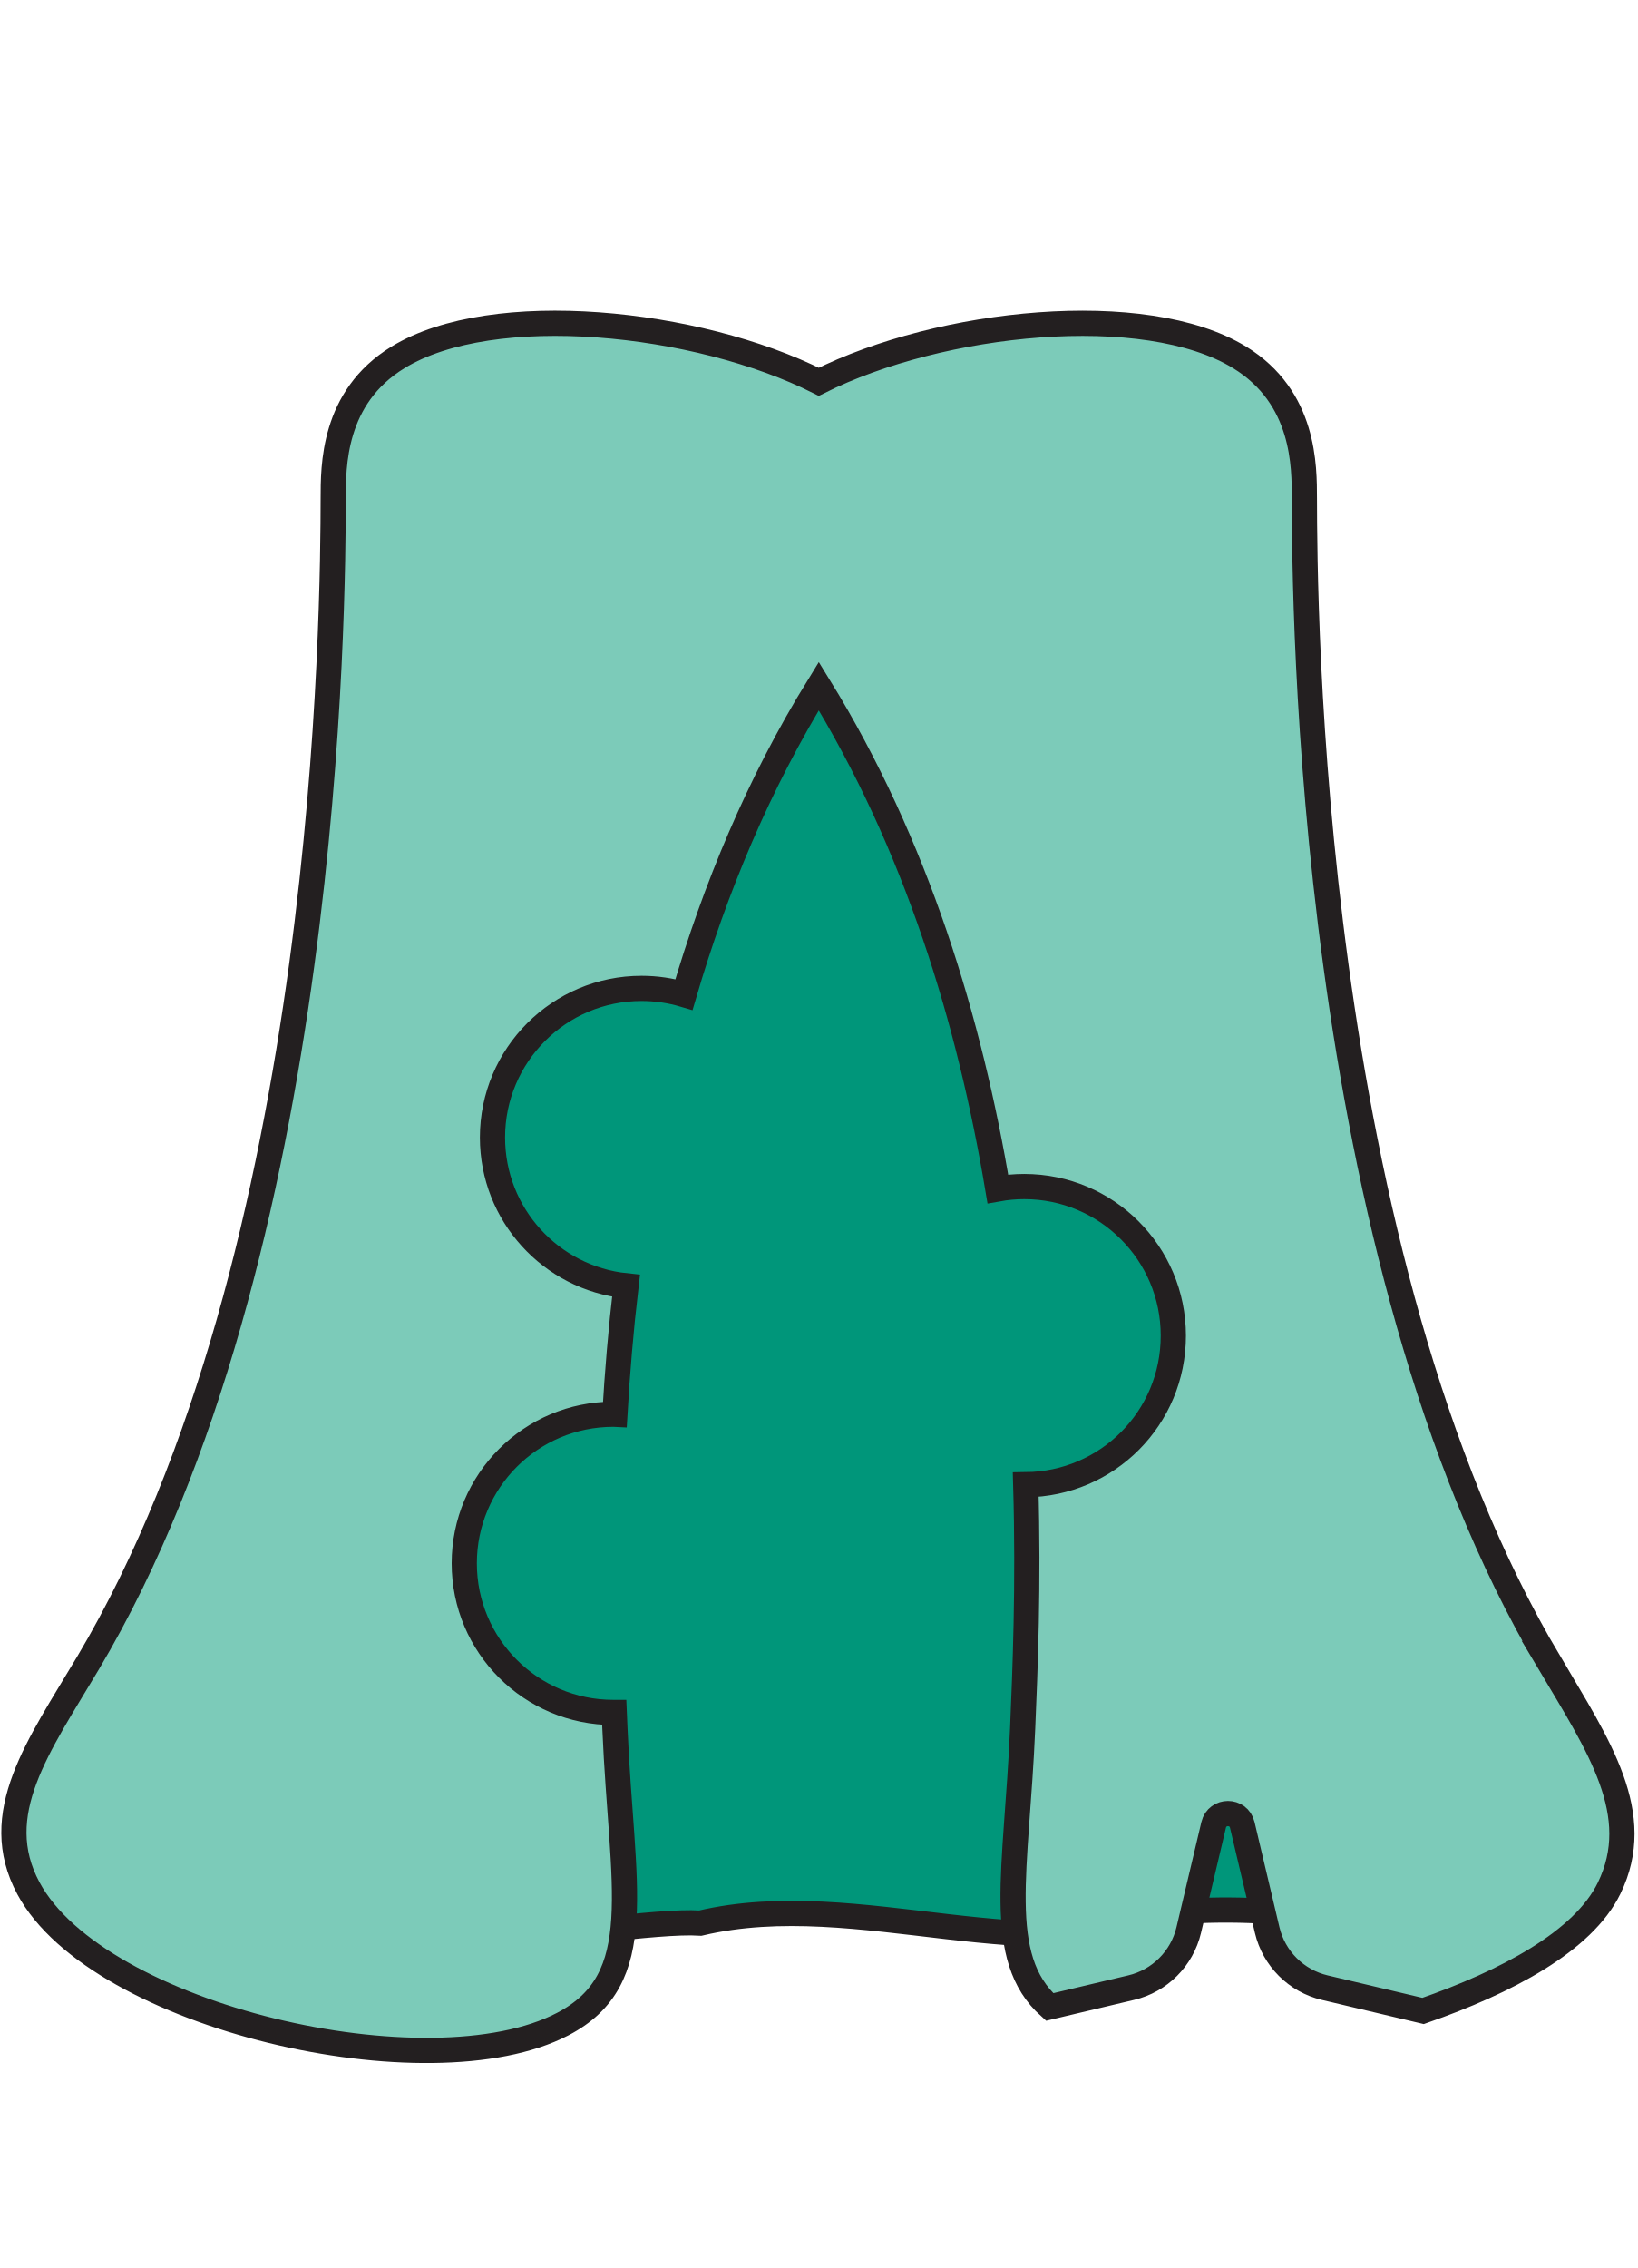
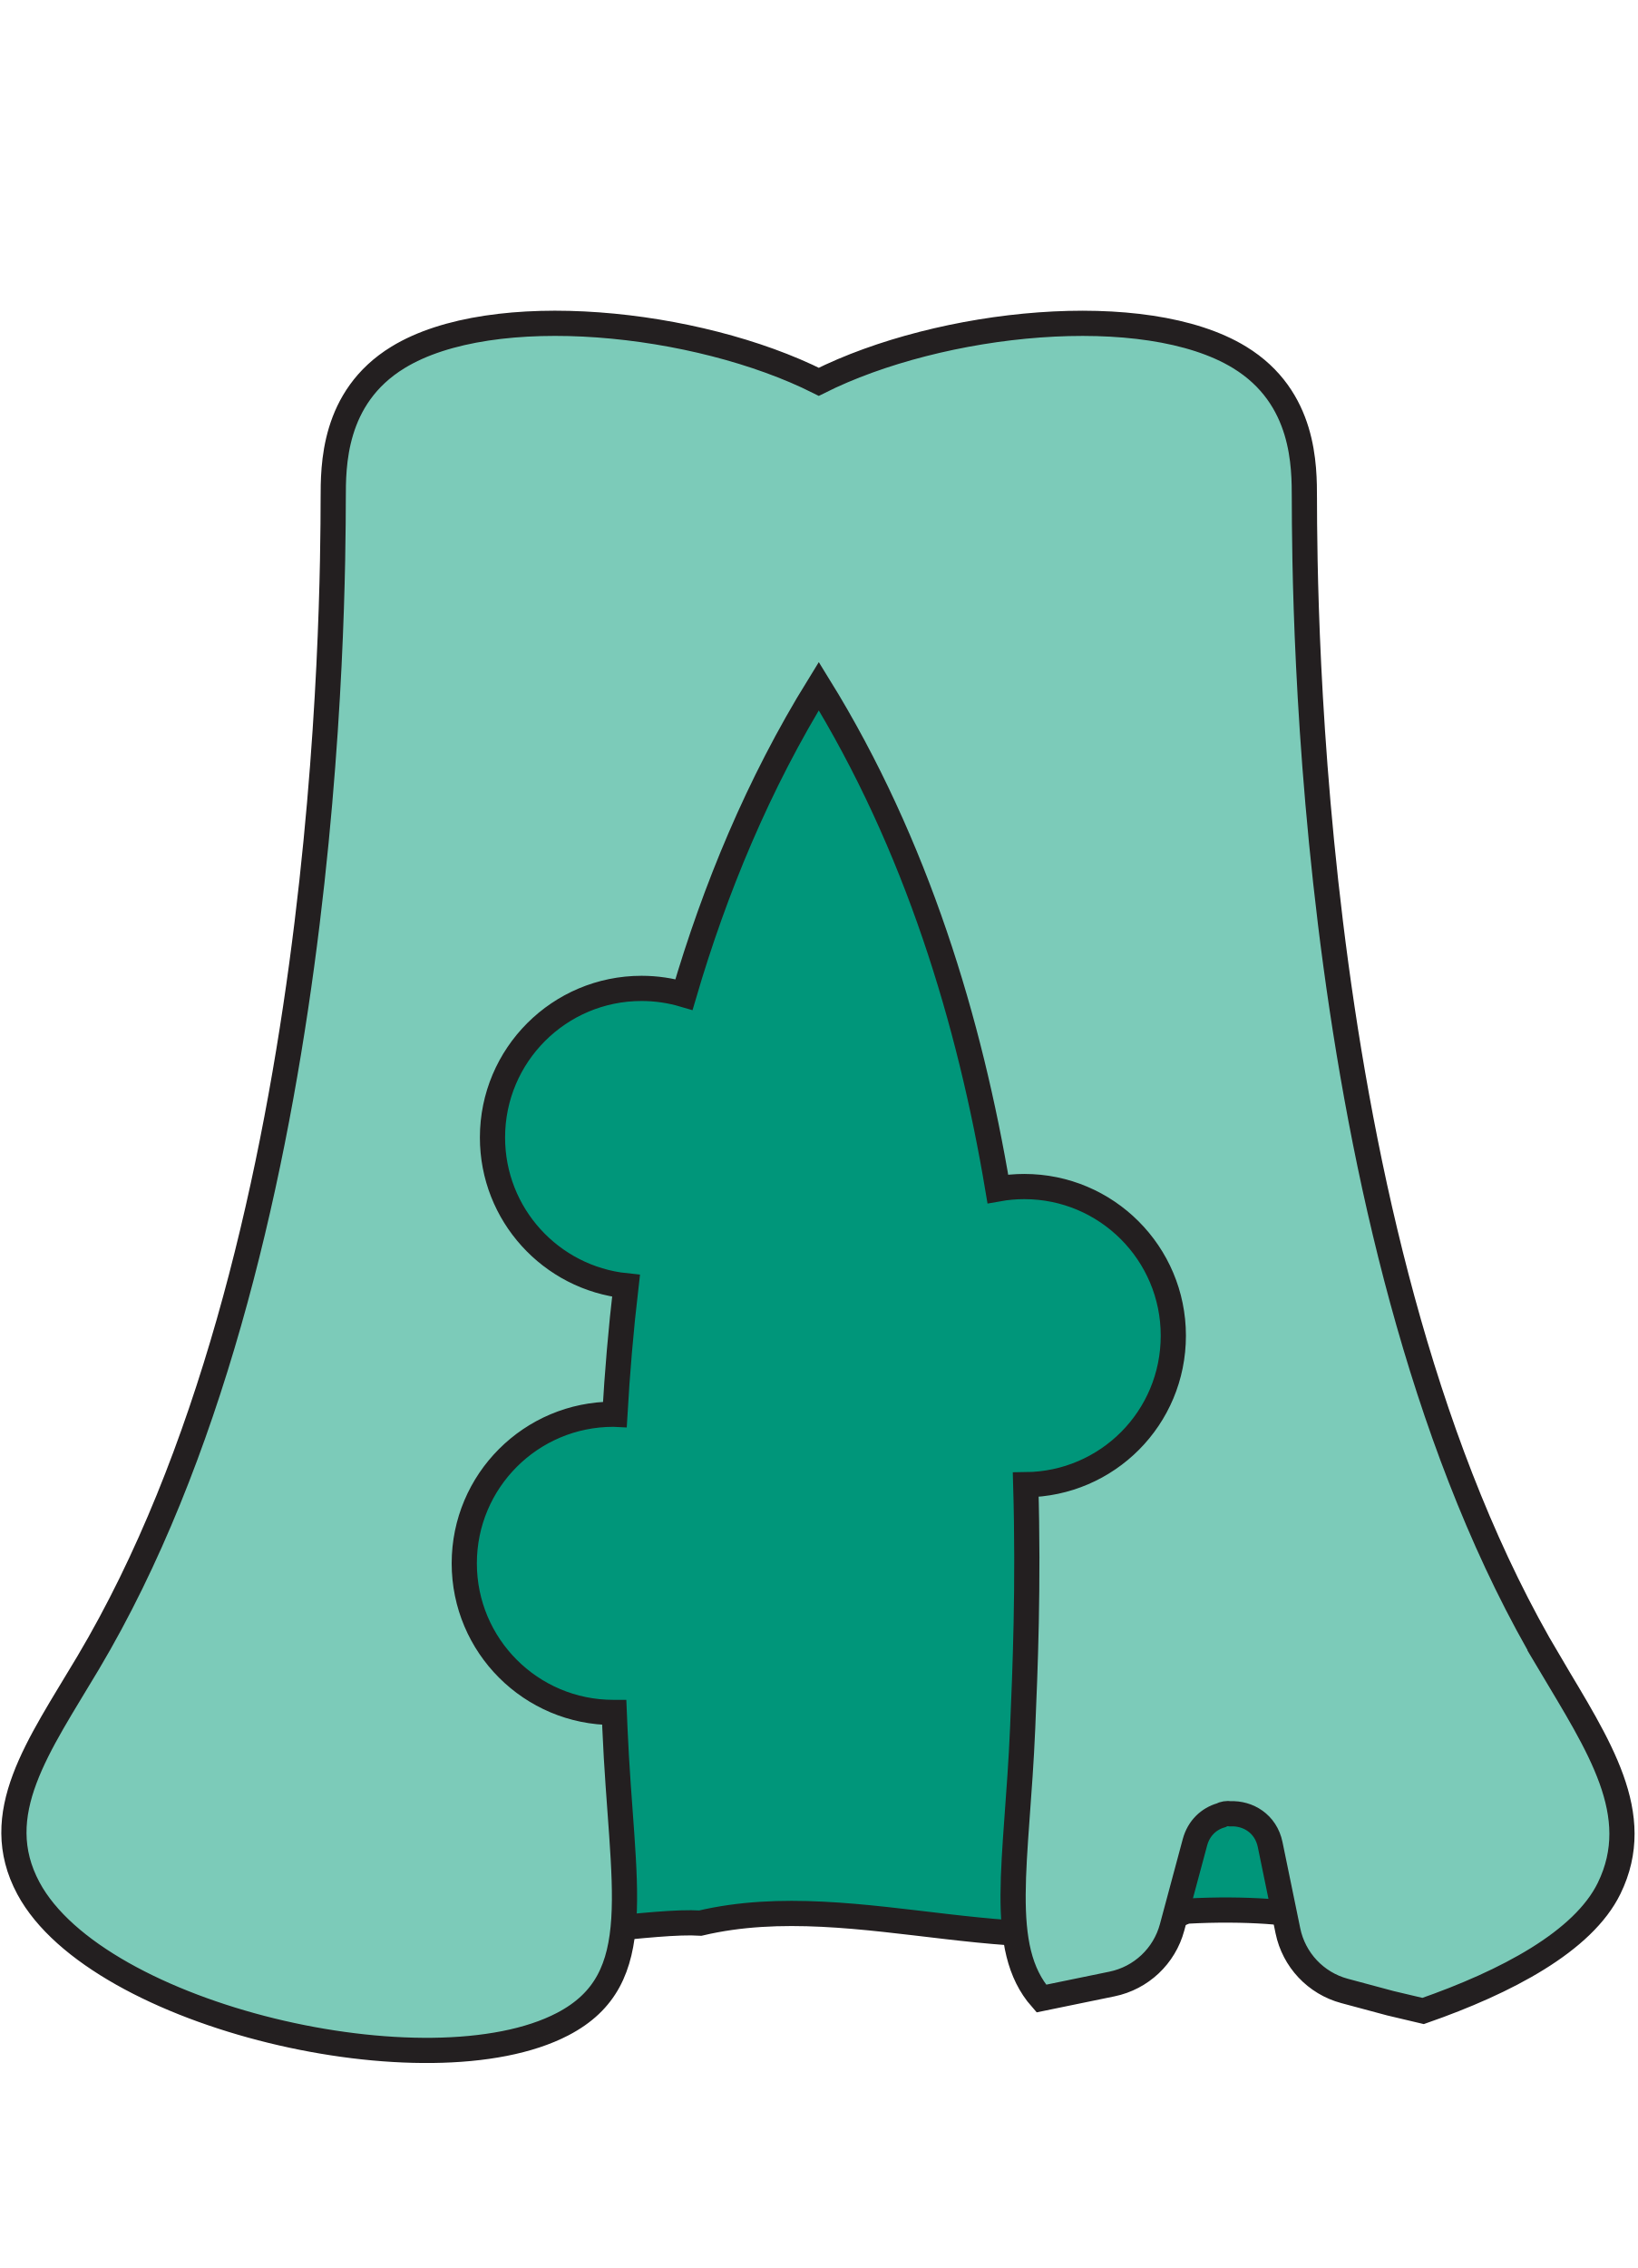
- <svg xmlns="http://www.w3.org/2000/svg" id="Layer_2" width="650" height="900" viewBox="0 0 650 900">
+ <svg xmlns="http://www.w3.org/2000/svg" id="b" data-name="Layer 2" width="650" height="900" viewBox="0 0 650 900">
  <defs>
    <style>
-       .cls-1 {
+       .d {
        fill: #00967a;
      }

-       .cls-1, .cls-2 {
+       .d, .e {
        stroke: #231f20;
        stroke-miterlimit: 10;
        stroke-width: 10px;
      }

-       .cls-2 {
+       .e {
        fill: #7ccbb9;
      }

-       .cls-3 {
+       .f {
        fill: none;
      }
    </style>
  </defs>
-   <g id="Layer_1-2" data-name="Layer_1">
+   <g id="c" data-name="Layer 1">
    <g>
+       <path class="d" d="M470.92,758.39c-59.31,24.96-129.77-10.16-192.93,4.75-35.92-2.34-165.49,30.44-143.09-34.71,13.5-30.32,36.33-116.44,38.1-152.11,16.34-141.38,41.56-218.73,6.23-357.49,17.38-98.81,125.63,4.74,190.41-31.67,37.97-1.39,133.29-44.52,124.17,23.24-30.44,132.82,105.61,370.04,77.12,503.41-13.31,85.71-2.27,39.28-100.01,44.58Z" />
      <g>
-         <path class="cls-1" d="M470.92,758.39c-59.31,24.96-129.77-10.16-192.93,4.75-35.92-2.34-165.49,30.44-143.09-34.71,13.5-30.32,36.33-116.44,38.1-152.11,16.34-141.38,41.56-218.73,6.23-357.49,17.38-98.81,125.63,4.74,190.41-31.67,37.97-1.39,133.29-44.52,124.17,23.24-30.44,132.82,105.61,370.04,77.12,503.41-13.31,85.71-2.27,39.28-100.01,44.58Z" />
-         <path class="cls-2" d="M615.03,659.86c-96.46-162.19-97.18-422.12-97.29-461.99-.03-12.62.29-40.14-25.71-56.05-37.62-23.01-118.68-14.56-167.03,9.69-48.35-24.26-129.41-32.71-167.03-9.69-26,15.9-25.68,43.42-25.71,56.05-.11,39.87-.83,299.79-97.29,461.99-19.67,33.07-39.55,59.91-23.69,89.45,27.49,51.21,159.12,81.52,212.07,53.91,34.42-17.94,23.4-54.08,20.72-117.51-.08-1.97-.17-4.04-.26-6.17-.12,0-.24,0-.36,0-32.68,0-59.17-26.49-59.17-59.17s26.49-59.17,59.17-59.17c.2,0,.41.01.61.02.94-16.29,2.36-33.37,4.42-50.98-29.78-3.09-53-28.26-53-58.85,0-32.68,26.49-59.17,59.17-59.17,5.85,0,11.5.86,16.84,2.44,12.26-41.77,29.47-83.51,53.51-122.4,38.97,63.04,60,133.56,71.07,199.53,3.4-.61,6.9-.94,10.48-.94,32.68,0,59.17,26.49,59.17,59.17s-26.17,58.84-58.58,59.16c1.16,40.17-.26,73.9-1.22,96.53-2.38,56.26-11.31,91.05,10.72,110.71l32.35-7.67c11.32-2.68,20.17-11.53,22.85-22.85l9.89-41.75c1.42-5.98,9.93-5.98,11.35,0l9.89,41.75c2.68,11.32,11.53,20.17,22.85,22.85l39.03,9.25c32.99-11.52,63.52-27.55,73.84-48.7,14.28-29.29-4.02-56.38-23.69-89.45Z" />
+         <rect class="f" width="650" height="900" />
+         <path class="e" d="M615.03,659.86c-96.46-162.19-97.18-422.12-97.29-461.99-.03-12.62.29-40.14-25.71-56.05-37.62-23.01-118.68-14.56-167.03,9.69-48.35-24.26-129.41-32.71-167.03-9.69-26,15.9-25.68,43.42-25.71,56.05-.11,39.87-.83,299.79-97.29,461.99-19.67,33.07-39.55,59.91-23.69,89.45,27.49,51.21,159.12,81.52,212.07,53.91,34.42-17.94,23.4-54.08,20.72-117.51-.08-1.97-.17-4.04-.26-6.17-.12,0-.24,0-.36,0-32.68,0-59.17-26.49-59.17-59.17s26.49-59.17,59.17-59.17c.2,0,.41.01.61.02.94-16.29,2.36-33.37,4.42-50.98-29.78-3.09-53-28.26-53-58.85,0-32.68,26.49-59.17,59.17-59.17,5.85,0,11.5.86,16.84,2.44,12.26-41.77,29.47-83.51,53.51-122.4,38.97,63.04,60.01,133.56,71.07,199.53,3.4-.61,6.9-.94,10.48-.94,32.68,0,59.17,26.49,59.17,59.17s-26.17,58.84-58.58,59.16c1.16,40.17-.26,73.9-1.22,96.53-2.25,53.2-10.34,87.19,7.41,107.36l28.05-5.77c11.56-2.38,20.79-11.07,23.85-22.47l9.06-33.72c1.56-5.8,5.63-9.36,10.29-10.73,1.16-.62,2.5-.84,3.79-.63,6.93-.31,14.06,3.83,15.79,12.25l7.04,34.2c2.38,11.56,11.07,20.79,22.47,23.85l18.18,4.88,13.02,3.08c32.99-11.52,63.52-27.55,73.84-48.7,14.28-29.29-4.02-56.38-23.69-89.45Z" />
      </g>
-       <rect class="cls-3" width="650" height="900" />
    </g>
  </g>
</svg>
